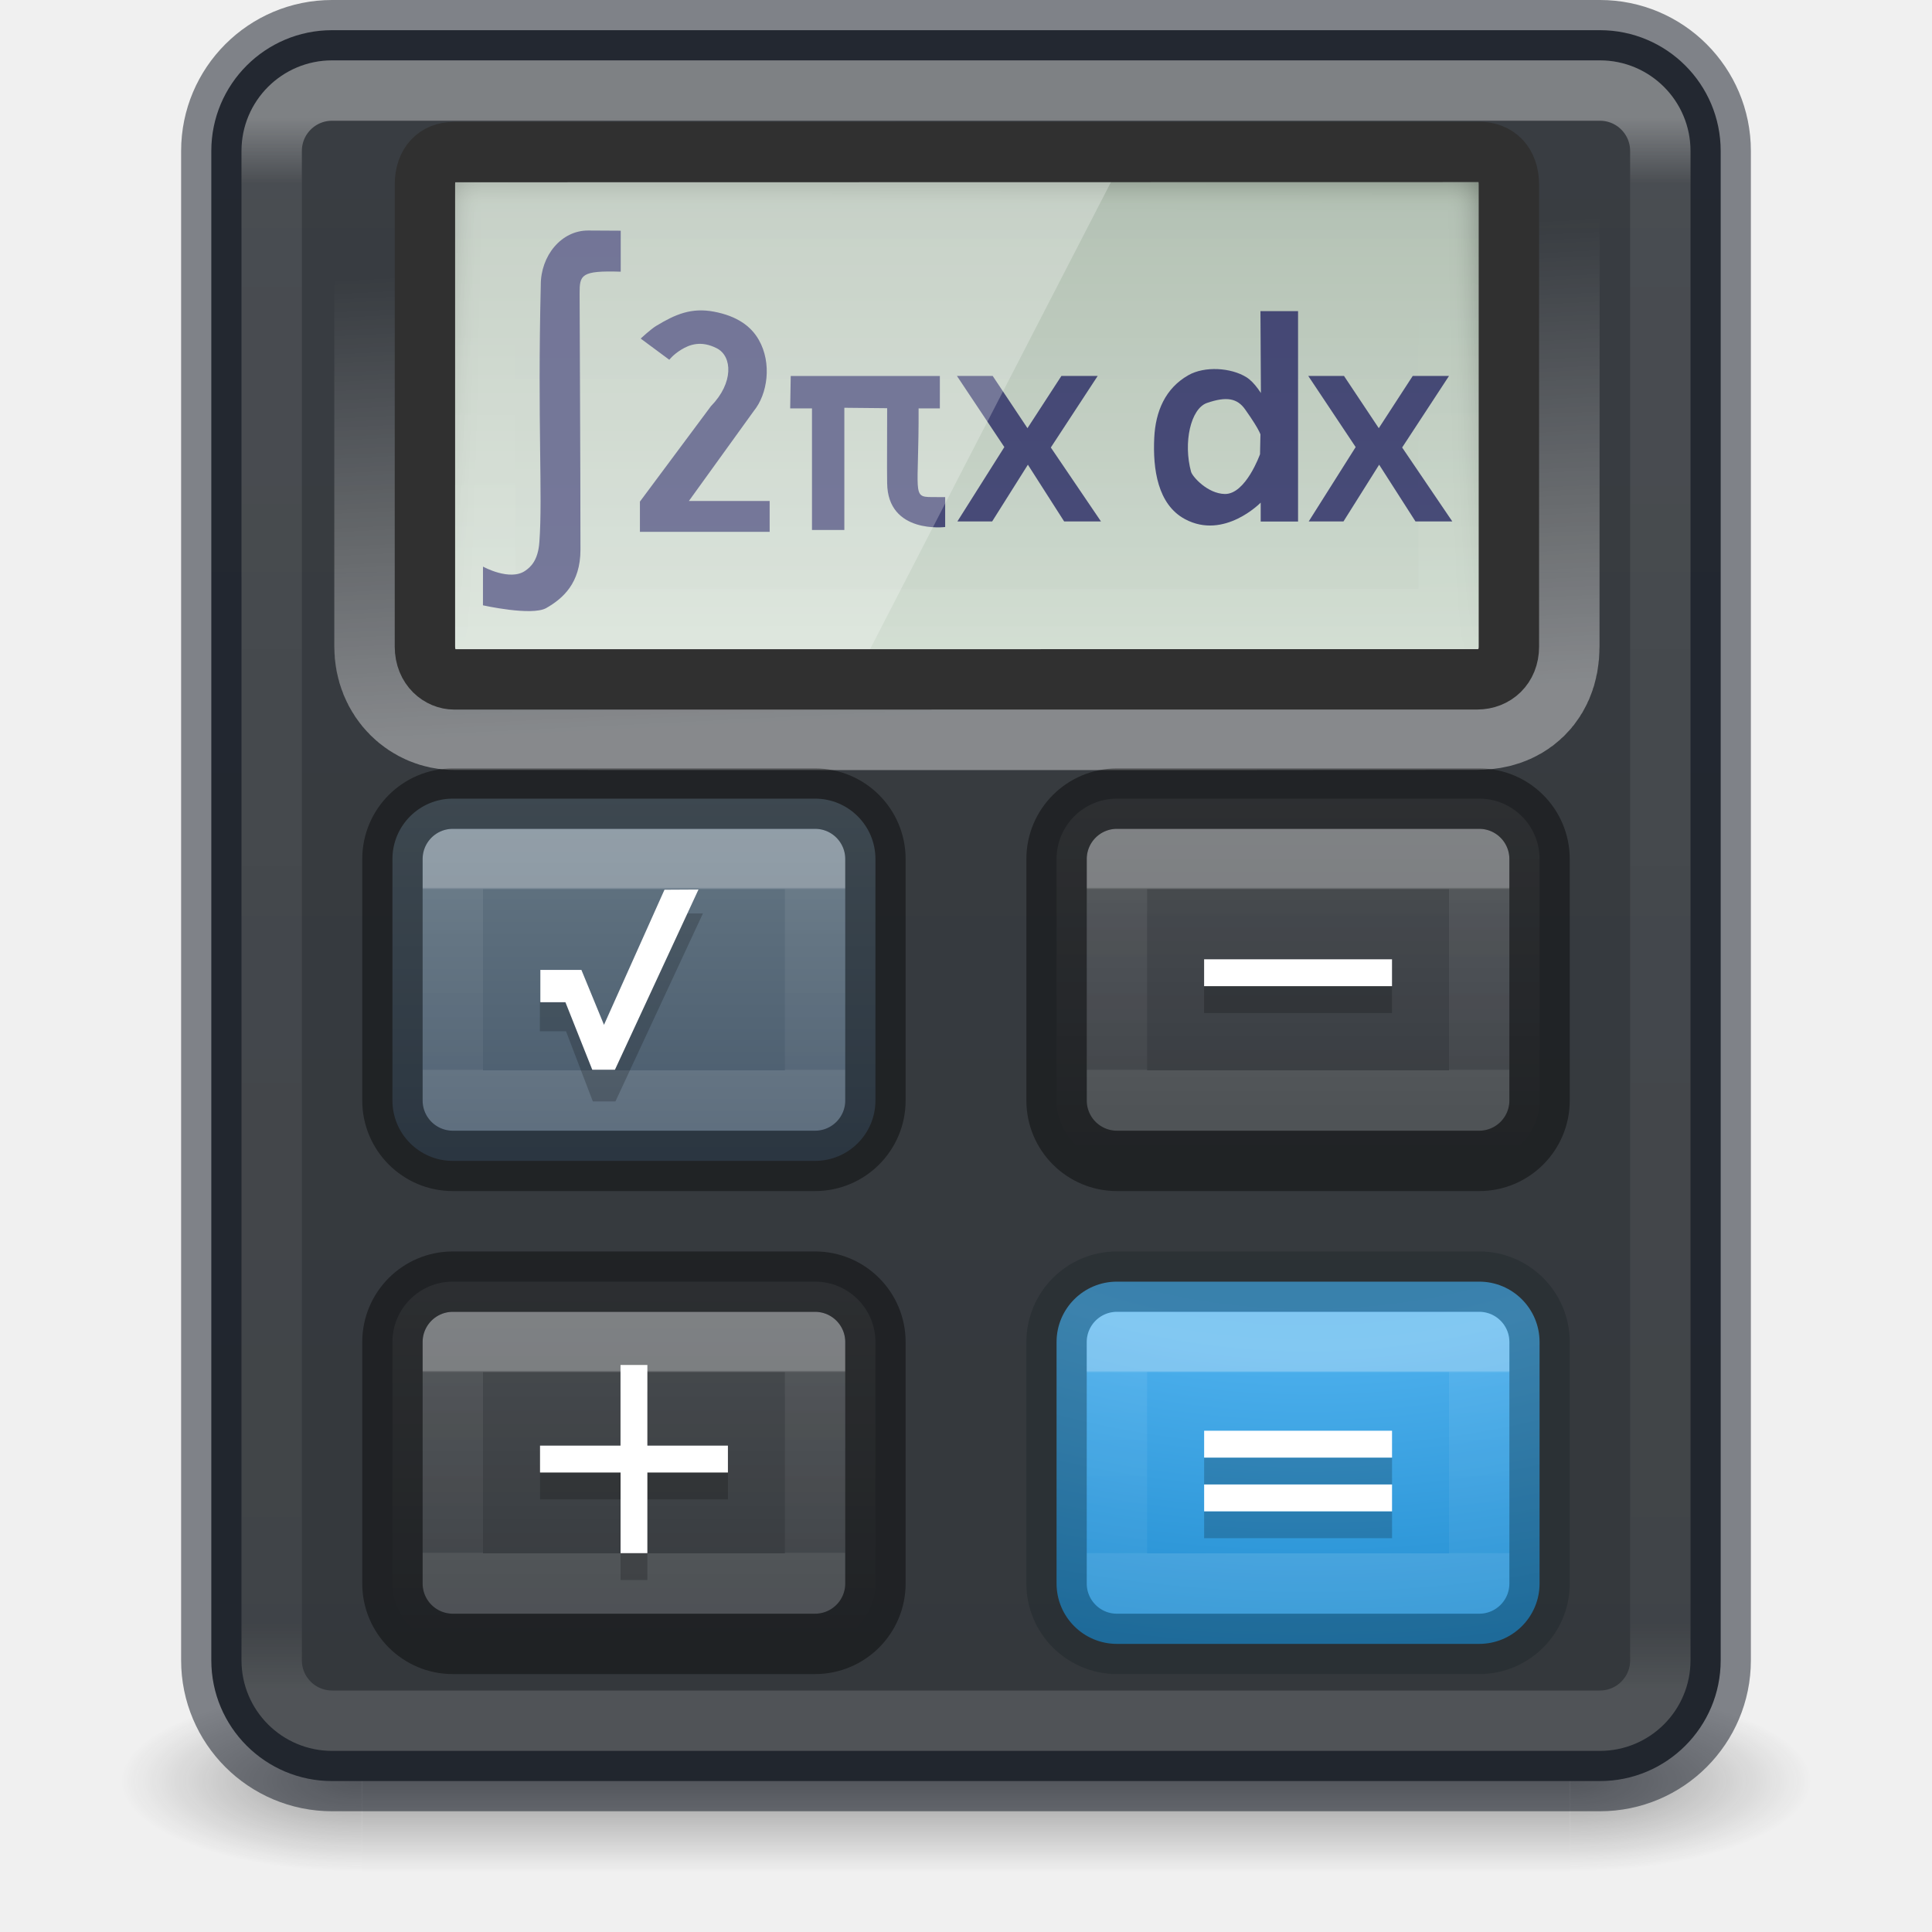
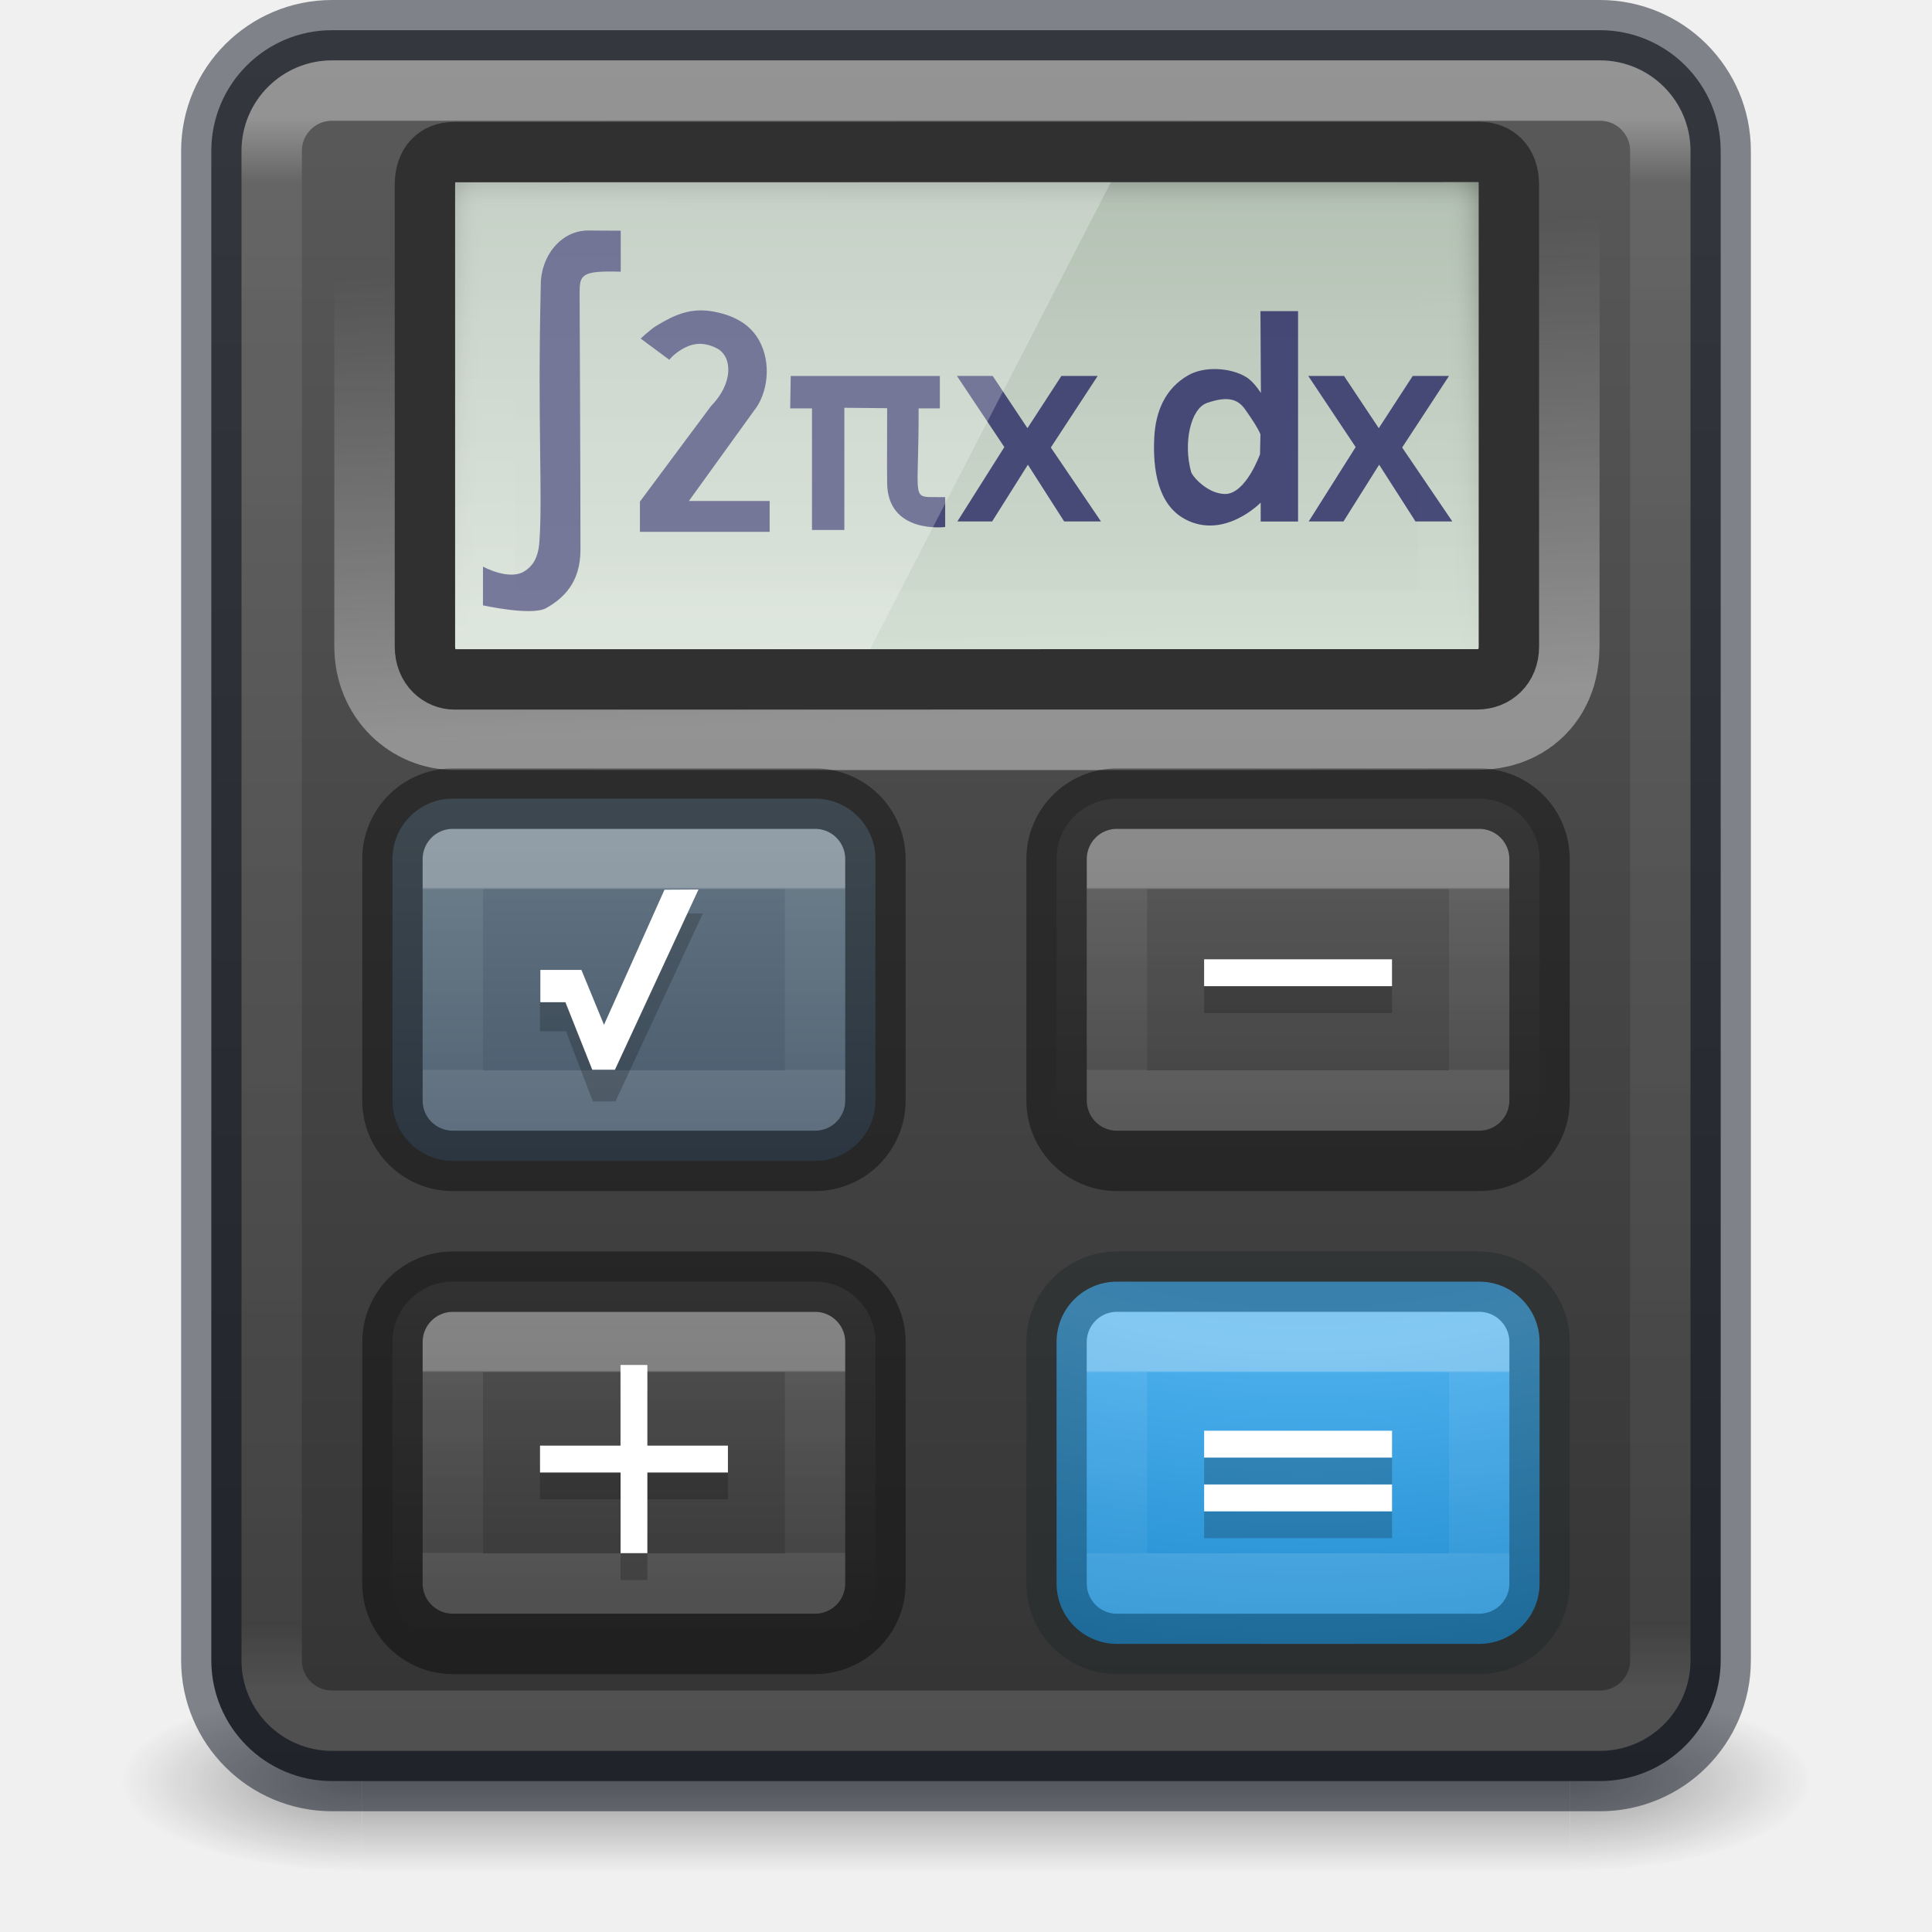
<svg xmlns="http://www.w3.org/2000/svg" xmlns:xlink="http://www.w3.org/1999/xlink" version="1.1" id="svg2" height="32" width="32">
  <defs id="defs4">
    <linearGradient id="linearGradient1076">
      <stop id="stop1072" style="stop-color:#fffeff;stop-opacity:0.102" offset="0" />
      <stop id="stop1074" style="stop-color:#ffffff;stop-opacity:0" offset="1" />
    </linearGradient>
    <linearGradient id="linearGradient1070">
      <stop id="stop1066" style="stop-color:#667885;stop-opacity:1" offset="0" />
      <stop id="stop1068" style="stop-color:#485a6c;stop-opacity:1" offset="1" />
    </linearGradient>
    <linearGradient id="linearGradient6307">
      <stop id="stop6309" offset="0" style="stop-color:#cc0000;stop-opacity:1;" />
      <stop id="stop6311" offset="1" style="stop-color:#cc0000;stop-opacity:0;" />
    </linearGradient>
    <linearGradient y2="42.728" x2="16.806" y1="20.62" x1="16.806" gradientTransform="matrix(1.063476,0,0,1.248428,-1.362135,-24.54288)" gradientUnits="userSpaceOnUse" id="linearGradient4610" xlink:href="#linearGradient4035" />
    <linearGradient id="linearGradient4035">
      <stop offset="0" style="stop-color:#ffffff;stop-opacity:1" id="stop4037" />
      <stop offset="0.056" style="stop-color:#ffffff;stop-opacity:0.235" id="stop4039" />
      <stop offset="0.944" style="stop-color:#ffffff;stop-opacity:0.157" id="stop4041" />
      <stop offset="1" style="stop-color:#ffffff;stop-opacity:0.392" id="stop4043" />
    </linearGradient>
    <linearGradient id="linearGradient3688-166-749-654">
      <stop offset="0" style="stop-color:#181818;stop-opacity:1" id="stop3088" />
      <stop offset="1" style="stop-color:#181818;stop-opacity:0" id="stop3090" />
    </linearGradient>
    <linearGradient id="linearGradient3688-464-309-604">
      <stop offset="0" style="stop-color:#181818;stop-opacity:1" id="stop3094" />
      <stop offset="1" style="stop-color:#181818;stop-opacity:0" id="stop3096" />
    </linearGradient>
    <linearGradient id="linearGradient3702-501-757-795">
      <stop offset="0" style="stop-color:#181818;stop-opacity:0" id="stop3100" />
      <stop offset="0.5" style="stop-color:#181818;stop-opacity:1" id="stop3102" />
      <stop offset="1" style="stop-color:#181818;stop-opacity:0" id="stop3104" />
    </linearGradient>
    <linearGradient gradientTransform="matrix(0.4901961,0,0,0.4915254,-0.1764706,-485.5509)" gradientUnits="userSpaceOnUse" y2="1047.672" x2="33" y1="989.742" x1="33" id="linearGradient4899" xlink:href="#linearGradient3994-617-9-9" />
    <linearGradient id="linearGradient2867-449-88-871-390-598-476-591-434-148-57-177-8-3-3-6-4-8-8-8-5-7">
      <stop offset="0" style="stop-color:#505050;stop-opacity:1" id="stop3750-1-0-7-6-6-1-3-9-3-9" />
      <stop offset="0.262" style="stop-color:#2b2b2b;stop-opacity:1" id="stop3752-3-7-4-0-32-8-923-0-7-0" />
      <stop offset="0.705" style="stop-color:#0a0a0a;stop-opacity:1" id="stop3754-1-8-5-2-7-6-7-1-9-1" />
      <stop offset="1" style="stop-color:#000000;stop-opacity:1" id="stop3756-1-6-2-6-6-1-96-6-0-1" />
    </linearGradient>
    <radialGradient xlink:href="#linearGradient2867-449-88-871-390-598-476-591-434-148-57-177-8-3-3-6-4-8-8-8-5-7" id="radialGradient5299" gradientUnits="userSpaceOnUse" gradientTransform="matrix(0,5.390401,-5.466788,0,70.83827,-45.67712)" cx="7.118" cy="9.957" fx="7.118" fy="9.957" r="12.672" />
    <linearGradient gradientTransform="matrix(0.4666667,0,0,0.4716981,0.6000001,-465.3594)" gradientUnits="userSpaceOnUse" y2="991.362" x2="33" y1="1045.362" x1="33" id="linearGradient6426" xlink:href="#linearGradient4035" />
    <linearGradient id="linearGradient3994-617-9-9">
-       <stop offset="0" style="stop-color:#393d42;stop-opacity:1" id="stop4324-9-7" />
-       <stop offset="1" style="stop-color:#34383c;stop-opacity:1" id="stop4326-1-1" />
+       <stop offset="0" style="stop-color:#5a5a5a;stop-opacity:1" id="stop4324-9-7" />
+       <stop offset="1" style="stop-color:#333333;stop-opacity:1" id="stop4326-1-1" />
    </linearGradient>
    <linearGradient y2="39.999" x2="25.058" y1="47.028" x1="25.058" gradientTransform="matrix(0.7142857,0,0,0.4285714,-1.19047,1031.219)" gradientUnits="userSpaceOnUse" id="linearGradient3559" xlink:href="#linearGradient3702-501-757-795" />
    <radialGradient r="2.5" fy="43.5" fx="4.993" cy="43.5" cx="4.993" gradientTransform="matrix(1.581937,0,0,0.6,-13.8515,-1075.962)" gradientUnits="userSpaceOnUse" id="radialGradient3562" xlink:href="#linearGradient3688-464-309-604" />
    <radialGradient r="2.5" fy="43.5" fx="4.996" cy="43.5" cx="4.996" gradientTransform="matrix(1.603027,1.5809435e-7,-4.1092973e-8,0.6000046,17.9905,1023.762)" gradientUnits="userSpaceOnUse" id="radialGradient3565" xlink:href="#linearGradient3688-166-749-654" />
    <linearGradient id="linearGradient3600-4">
      <stop id="stop3602-7" style="stop-color:#f4f4f4;stop-opacity:1" offset="0" />
      <stop id="stop3604-6" style="stop-color:#dbdbdb;stop-opacity:1" offset="1" />
    </linearGradient>
    <linearGradient id="linearGradient3977">
      <stop id="stop3979" style="stop-color:#ffffff;stop-opacity:1" offset="0" />
      <stop id="stop3981" style="stop-color:#ffffff;stop-opacity:0.235" offset="0.036" />
      <stop id="stop3983" style="stop-color:#ffffff;stop-opacity:0.157" offset="0.951" />
      <stop id="stop3985" style="stop-color:#ffffff;stop-opacity:0.392" offset="1" />
    </linearGradient>
    <linearGradient y2="43" x2="24" y1="5.564" x1="24" gradientTransform="matrix(0.3513511,0,0,0.4594594,7.567063,3.9743)" gradientUnits="userSpaceOnUse" id="linearGradient4772" xlink:href="#linearGradient3977" />
    <linearGradient y2="47.013" x2="25.132" y1="0.985" x1="25.132" gradientTransform="matrix(0.3999991,0,0,0.3911114,6.400022,5.0145)" gradientUnits="userSpaceOnUse" id="linearGradient4775" xlink:href="#linearGradient3600-4" />
    <linearGradient y2="1015.362" x2="32" y1="1017.87" x1="32" spreadMethod="reflect" gradientTransform="matrix(0.4545455,0,0,1,1,21.99993)" gradientUnits="userSpaceOnUse" id="linearGradient4781" xlink:href="#linearGradient6307" />
    <linearGradient x1="22.004" y1="47.813" x2="22.004" y2="3.364" id="linearGradient3031" xlink:href="#linearGradient3104-5" gradientUnits="userSpaceOnUse" gradientTransform="matrix(0.4857148,0,0,0.477213,2.694404,2.638432)" />
    <linearGradient id="linearGradient3104-5">
      <stop id="stop3106-2" style="stop-color:#aaaaaa;stop-opacity:1" offset="0" />
      <stop id="stop3108-5" style="stop-color:#c8c8c8;stop-opacity:1" offset="1" />
    </linearGradient>
    <linearGradient x1="24" y1="7.645" x2="24" y2="46.175" id="linearGradient4161" xlink:href="#linearGradient3924-0" gradientUnits="userSpaceOnUse" gradientTransform="matrix(0.6756757,0,0,0.6756757,-3.216217,-3.216206)" />
    <linearGradient id="linearGradient3924-0">
      <stop id="stop3926-6" style="stop-color:#ffffff;stop-opacity:1" offset="0" />
      <stop id="stop3928-3" style="stop-color:#ffffff;stop-opacity:0.235" offset="0.042" />
      <stop id="stop3930-2" style="stop-color:#ffffff;stop-opacity:0.157" offset="0.958" />
      <stop id="stop3932-62" style="stop-color:#ffffff;stop-opacity:0.392" offset="1" />
    </linearGradient>
    <linearGradient gradientTransform="translate(-32,-5.824872)" xlink:href="#linearGradient6420" id="linearGradient5514" x1="64.634" y1="10.926" x2="64.634" y2="46.313" gradientUnits="userSpaceOnUse" />
    <linearGradient id="linearGradient6420">
      <stop id="stop6422" offset="0" style="stop-color:#000000;stop-opacity:1;" />
      <stop id="stop6424" offset="1" style="stop-color:#000000;stop-opacity:0;" />
    </linearGradient>
    <filter style="color-interpolation-filters:sRGB" id="filter5580" x="-0.035" width="1.07" y="-0.076" height="1.153">
      <feGaussianBlur stdDeviation="1.112" id="feGaussianBlur5582" />
    </filter>
    <linearGradient gradientTransform="matrix(0.2015393,0,0,0.3078227,2.902061,18.27379)" gradientUnits="userSpaceOnUse" y2="-24.098" x2="65.006" y1="-50.261" x1="65.036" id="linearGradient5182" xlink:href="#linearGradient5176" />
    <linearGradient id="linearGradient5176">
      <stop id="stop5178" offset="0" style="stop-color:#000000;stop-opacity:1;" />
      <stop id="stop5180" offset="1" style="stop-color:#000000;stop-opacity:0.474" />
    </linearGradient>
    <linearGradient gradientTransform="matrix(0.2015393,0,0,0.3078227,3.1036,18.27379)" gradientUnits="userSpaceOnUse" y2="-22.753" x2="55.771" y1="-51.253" x1="55.771" id="linearGradient4953" xlink:href="#linearGradient5010" />
    <linearGradient id="linearGradient5010">
      <stop offset="0" style="stop-color:#b1bfb1;stop-opacity:1" id="stop5012" />
      <stop offset="1" style="stop-color:#dae6da;stop-opacity:0.941" id="stop5014" />
    </linearGradient>
    <linearGradient gradientTransform="matrix(0.2015393,0,0,0.3078227,2.902061,18.27379)" gradientUnits="userSpaceOnUse" y2="-46.019" x2="64.175" y1="-20.916" x1="64.983" id="linearGradient5190" xlink:href="#linearGradient5184" />
    <linearGradient id="linearGradient5184">
      <stop id="stop5186" offset="0" style="stop-color:#ffffff;stop-opacity:1;" />
      <stop id="stop5188" offset="1" style="stop-color:#ffffff;stop-opacity:0;" />
    </linearGradient>
    <linearGradient xlink:href="#linearGradient4237-6-5-5" id="linearGradient3653-8-1" gradientUnits="userSpaceOnUse" gradientTransform="matrix(0.1621622,0,0,0.1081081,6.608111,21.63336)" x1="24" y1="9.853" x2="24" y2="37.871" />
    <linearGradient id="linearGradient4237-6-5-5">
      <stop offset="0" style="stop-color:#ffffff;stop-opacity:1" id="stop4239-3-9-6" />
      <stop offset="0.011" style="stop-color:#ffffff;stop-opacity:0.235" id="stop4241-6-4-4" />
      <stop offset="0.994" style="stop-color:#ffffff;stop-opacity:0.157" id="stop4243-5-2-6" />
      <stop offset="1" style="stop-color:#ffffff;stop-opacity:0.392" id="stop4245-9-2-7" />
    </linearGradient>
    <linearGradient y2="39.935" x2="-6.392" y1="30.306" x1="-6.392" gradientTransform="matrix(0.5684211,0,0,0.6090226,14.7036,2.76555)" gradientUnits="userSpaceOnUse" id="linearGradient3820" xlink:href="#linearGradient5221-1-5-5-4-5" />
    <linearGradient id="linearGradient5221-1-5-5-4-5">
      <stop offset="0" style="stop-color:#fffeff;stop-opacity:0.102" id="stop5223-0-5-4-2-1" />
      <stop offset="1" style="stop-color:#ffffff;stop-opacity:0" id="stop5225-4-3-2-1-1" />
    </linearGradient>
    <linearGradient xlink:href="#linearGradient4237-6-5-5" id="linearGradient3653-8" gradientUnits="userSpaceOnUse" gradientTransform="matrix(0.1621622,0,0,0.1081081,6.608111,13.63336)" x1="24" y1="9.853" x2="24" y2="37.871" />
    <linearGradient y2="39.935" x2="-6.392" y1="30.306" x1="-6.392" gradientTransform="matrix(0.5684211,0,0,0.6090226,14.7036,-5.23445)" gradientUnits="userSpaceOnUse" id="linearGradient3728" xlink:href="#linearGradient1070" />
    <linearGradient xlink:href="#linearGradient4237-6-5-5" id="linearGradient3671" gradientUnits="userSpaceOnUse" gradientTransform="matrix(0.1621622,0,0,0.1081081,17.60811,21.63336)" x1="24" y1="9.898" x2="24" y2="37.94" />
    <linearGradient xlink:href="#linearGradient4237-6-5-5" id="linearGradient3653" gradientUnits="userSpaceOnUse" gradientTransform="matrix(0.1621622,0,0,0.1081081,17.60811,13.63336)" x1="24" y1="9.853" x2="24" y2="37.871" />
    <linearGradient xlink:href="#linearGradient1076" id="linearGradient3656" gradientUnits="userSpaceOnUse" gradientTransform="matrix(0.5684211,0,0,0.6090226,25.7036,-5.23445)" x1="-6.392" y1="30.306" x2="-6.392" y2="39.935" />
    <radialGradient xlink:href="#linearGradient2867-449-88-871-390-598-476-591-434-148-57-177-8-3-3-6-4-8-8-8-8" id="radialGradient3674" gradientUnits="userSpaceOnUse" gradientTransform="matrix(0,1.461162,-2.391787,0,45.48575,8.20319)" cx="6.73" cy="9.957" fx="6.2" fy="9.957" r="12.672" />
    <linearGradient id="linearGradient2867-449-88-871-390-598-476-591-434-148-57-177-8-3-3-6-4-8-8-8-8">
      <stop offset="0" style="stop-color:#39a9e9;stop-opacity:1" id="stop3750-1-0-7-6-6-1-3-9-2" />
      <stop offset="0.262" style="stop-color:#4db0ed;stop-opacity:1" id="stop3752-3-7-4-0-32-8-923-0-9" />
      <stop offset="0.557" style="stop-color:#1b88cc;stop-opacity:1" id="stop3754-1-8-5-2-7-6-7-1-9" />
      <stop offset="1" style="stop-color:#ac441f;stop-opacity:1" id="stop3756-1-6-2-6-6-1-96-6-7" />
    </linearGradient>
  </defs>
  <g transform="translate(0,-1020.362)" id="g3567" style="opacity:0.4">
    <rect width="4" height="3" x="26" y="1048.362" id="rect2801" style="opacity:1;fill:url(#radialGradient3565);fill-opacity:1;stroke:none" />
    <rect width="4" height="3" x="-6" y="-1051.362" transform="scale(-1)" id="rect3696" style="opacity:1;fill:url(#radialGradient3562);fill-opacity:1;stroke:none" />
    <rect width="20" height="3" x="6" y="1048.362" id="rect3700" style="opacity:1;fill:url(#linearGradient3559);fill-opacity:1;stroke:none" />
  </g>
  <rect style="fill:url(#linearGradient4899);stroke:none" id="rect4897" y="0.5" x="3.5" ry="2" rx="2" height="29" width="25" />
  <rect width="25" height="29" rx="2" ry="2" x="3.5" y="0.5" id="rect3993" style="opacity:0.5;fill:none;stroke:#0e141f;stroke-width:1;stroke-opacity:1" />
  <rect width="23" height="27" rx="1" ry="1" x="4.5" y="1.5" id="rect6741-5-0-2-3" style="fill:none;stroke:url(#linearGradient4161);stroke-width:1;stroke-linecap:round;stroke-linejoin:round;stroke-miterlimit:4;stroke-dasharray:none;stroke-dashoffset:0;stroke-opacity:1;font-variant-east_asian:normal;opacity:0.35;vector-effect:none;fill-opacity:1" />
  <path id="rect5156" d="m 7.451,2.42 17.049,0.099 c 0.253,0.001 0.495,0.185 0.495,0.538 l -0.002,7.653 c -1.39e-4,0.461 -0.296,0.541 -0.525,0.541 -4.286,0.007 -11.24,0.003 -16.947,0.002 -0.229,-5e-6 -0.484,-0.192 -0.484,-0.545 v -7.652 c 0,-0.353 0.184,-0.638 0.413,-0.638 z" style="color:#000000;display:inline;overflow:visible;visibility:visible;opacity:0.4;fill:none;stroke:url(#linearGradient5190);stroke-width:3;stroke-linecap:round;stroke-linejoin:bevel;stroke-miterlimit:4;stroke-dasharray:none;stroke-dashoffset:0;stroke-opacity:1;marker:none;paint-order:fill markers stroke;enable-background:accumulate" />
  <path id="rect5158" d="m 7.466,2.523 17.035,-0.003 c 0.306,-5.67e-5 0.492,0.186 0.492,0.54 v 7.652 c 0,0.353 -0.194,0.542 -0.524,0.542 l -16.947,0.001 c -0.26,5e-5 -0.484,-0.115 -0.484,-0.469 V 2.997 c 0,-0.296 0.199,-0.474 0.428,-0.474 z" style="color:#000000;display:inline;overflow:visible;visibility:visible;fill:url(#linearGradient4953);fill-opacity:1;fill-rule:nonzero;stroke:none;stroke-width:0.249;stroke-linejoin:bevel;stroke-miterlimit:4;stroke-dasharray:none;marker:none;paint-order:fill markers stroke;enable-background:accumulate" />
  <path id="rect5160" d="m 7.565,2.729 16.896,0.003 c 0.177,2.65e-5 0.314,0.155 0.314,0.351 v 7.602 c 0,0.196 -0.152,0.354 -0.359,0.354 L 7.559,11.051 C 7.344,11.051 7.244,10.944 7.244,10.738 l -0.005,-7.656 C 7.239,2.886 7.4,2.729 7.564,2.729 Z" style="opacity:0.05;fill:none;stroke:url(#linearGradient5182);stroke-width:0.249;stroke-linecap:round;stroke-linejoin:bevel;stroke-miterlimit:4;stroke-dasharray:none;stroke-dashoffset:0;stroke-opacity:1;paint-order:fill markers stroke" />
  <path id="path6175" d="m 10.281,3.821 -0.537,-0.003 c -0.449,-0.003 -0.79,0.421 -0.787,0.906 -0.055,2.307 0.033,3.468 -0.023,4.251 C 8.913,9.28 8.791,9.39 8.702,9.452 8.448,9.632 8,9.385 8,9.385 l -8.117e-4,0.641 c 0,0 0.81,0.181 1.049,0.045 0.276,-0.158 0.566,-0.413 0.566,-0.965 0,-1.499 -0.014,-3.84 -0.014,-4.243 C 9.6,4.555 9.618,4.479 10.281,4.5 Z" style="opacity:0.8;fill:#272863;fill-opacity:1;stroke:none;stroke-width:0.043;stroke-linecap:butt;stroke-linejoin:miter;stroke-miterlimit:4;stroke-dasharray:none;stroke-opacity:1" />
  <path id="path6720" d="m 11.086,5.959 c 0,0 0.062,-0.084 0.195,-0.166 0.142,-0.088 0.334,-0.156 0.592,-0.024 0.258,0.132 0.28,0.574 -0.098,0.959 l -1.176,1.58 v 0.501 h 2.149 V 8.298 h -1.338 l 1.076,-1.492 c 0.228,-0.28 0.302,-0.791 0.082,-1.177 -0.13,-0.228 -0.362,-0.395 -0.743,-0.467 -0.373,-0.07 -0.636,0.042 -0.955,0.235 -0.096,0.058 -0.258,0.211 -0.258,0.211 z" style="opacity:0.8;fill:#272863;fill-opacity:1;stroke:none;stroke-width:0.022;stroke-linecap:butt;stroke-linejoin:miter;stroke-miterlimit:4;stroke-dasharray:none;stroke-opacity:1" />
  <path id="path6722" d="m 13.097,6.228 h 2.47 v 0.536 h -0.352 c 0.005,1.407 -0.113,1.467 0.211,1.469 l 0.229,0.001 v 0.495 c 0,0 -0.953,0.121 -0.961,-0.729 l -0.002,-0.255 0.002,-0.984 -0.709,-0.007 V 8.778 H 13.449 V 6.764 h -0.361 z" style="opacity:0.8;fill:#272863;fill-opacity:1;stroke:none;stroke-width:0.109px;stroke-linecap:butt;stroke-linejoin:miter;stroke-opacity:1" />
  <path id="path6724" d="m 15.85,6.227 h 0.592 l 0.576,0.865 0.562,-0.865 h 0.601 l -0.776,1.185 0.831,1.225 H 17.626 L 17.025,7.697 16.433,8.637 h -0.576 l 0.778,-1.232 z" style="opacity:0.8;fill:#272863;fill-opacity:1;stroke:none;stroke-width:0.011;stroke-linecap:butt;stroke-linejoin:miter;stroke-miterlimit:4;stroke-dasharray:none;stroke-opacity:1" />
  <path id="path6741" d="M 20.877,5.153 H 21.5 V 8.638 H 20.881 V 8.325 c 0,0 -0.604,0.621 -1.253,0.274 -0.455,-0.243 -0.535,-0.833 -0.51,-1.348 0.021,-0.438 0.183,-0.819 0.564,-1.036 0.272,-0.155 0.705,-0.126 0.961,0.032 0.135,0.083 0.256,0.272 0.353,0.452 0.053,0.098 0.033,0.178 0.033,0.178 l -0.143,0.352 c 0,0 0.01,-0.064 -0.262,-0.447 C 20.494,6.597 20.317,6.562 19.992,6.674 19.72,6.768 19.596,7.334 19.728,7.815 19.75,7.894 20,8.177 20.288,8.182 c 0.346,0.005 0.582,-0.659 0.582,-0.659 l 0.016,-0.752 z" style="opacity:0.8;fill:#272863;fill-opacity:1;stroke:none;stroke-width:0.011;stroke-linecap:butt;stroke-linejoin:miter;stroke-miterlimit:4;stroke-dasharray:none;stroke-opacity:1" />
  <path style="opacity:0.7;fill:none;stroke:url(#linearGradient5514);stroke-width:1px;stroke-linecap:butt;stroke-linejoin:miter;stroke-opacity:1;filter:url(#filter5580)" d="M -6.351,39.199 -5.875,4.3 l 75.5,0.125 0.312,34.562" id="path5258" transform="matrix(0.2314911,0,0,0.2314911,8.602215,1.720808)" />
  <path style="opacity:0.25;fill:#ffffff;fill-opacity:1;stroke:#ffffff;stroke-width:0.248;stroke-linecap:round;stroke-linejoin:miter;stroke-miterlimit:4;stroke-dasharray:none;stroke-dashoffset:0;stroke-opacity:1;paint-order:fill markers stroke" d="M 7.539,2.759 18.393,2.761 14.141,11.005 H 7.628 c -0.226,0 -0.351,-0.056 -0.351,-0.286 V 3.11 c 0,-0.246 0.086,-0.351 0.263,-0.351 z" id="path4931" />
  <path id="rect5162" d="m 7.512,2.519 16.985,-0.003 c 0.291,-4.59e-5 0.495,0.19 0.495,0.544 l -9e-6,7.651 c 0,0.332 -0.236,0.541 -0.525,0.541 l -16.944,0.001 c -0.229,5.1e-5 -0.485,-0.191 -0.485,-0.545 V 3.058 c 0,-0.353 0.202,-0.538 0.475,-0.538 z" style="color:#000000;display:inline;overflow:visible;visibility:visible;opacity:1;fill:none;stroke:#303030;stroke-width:1;stroke-linecap:round;stroke-linejoin:bevel;stroke-miterlimit:4;stroke-dasharray:none;stroke-dashoffset:0;stroke-opacity:1;marker:none;paint-order:fill markers stroke;enable-background:accumulate" />
  <path id="path6724-7" d="m 21.669,6.227 h 0.592 l 0.576,0.865 0.562,-0.865 h 0.601 l -0.776,1.185 0.831,1.225 H 23.445 L 22.843,7.697 22.252,8.637 h -0.576 L 22.454,7.405 Z" style="opacity:0.8;fill:#272863;fill-opacity:1;stroke:none;stroke-width:0.011;stroke-linecap:butt;stroke-linejoin:miter;stroke-miterlimit:4;stroke-dasharray:none;stroke-opacity:1" />
  <rect width="8" height="6" rx="1" ry="1" x="17.5" y="21.228" id="rect5505-21-0" style="color:#000000;display:inline;overflow:visible;visibility:visible;fill:url(#radialGradient3674);fill-opacity:1;fill-rule:nonzero;stroke:none;stroke-width:1;marker:none;enable-background:accumulate" />
  <rect width="8" height="6" rx="1" ry="1" x="17.5" y="21.228" id="rect5505-21-3-2-3" style="color:#000000;display:inline;overflow:visible;visibility:visible;opacity:0.4;fill:none;stroke:#162023;stroke-width:1;stroke-linecap:round;stroke-linejoin:round;stroke-miterlimit:4;stroke-dasharray:none;stroke-dashoffset:0;stroke-opacity:0.792;marker:none;enable-background:accumulate" />
  <rect width="8" height="6" rx="1" ry="1" x="17.5" y="13.228" id="rect5505-21-0-8" style="color:#000000;display:inline;overflow:visible;visibility:visible;fill:url(#linearGradient3656);fill-opacity:1;fill-rule:nonzero;stroke:none;stroke-width:1;marker:none;enable-background:accumulate" />
  <rect width="6" height="4" x="18.5" y="14.228" id="rect6741-1-2" style="opacity:0.3;fill:none;stroke:url(#linearGradient3653);stroke-width:1;stroke-linecap:round;stroke-linejoin:round;stroke-miterlimit:4;stroke-dasharray:none;stroke-dashoffset:0;stroke-opacity:1" />
  <rect width="8" height="6" rx="1" ry="1" x="17.5" y="13.228" id="rect5505-21-3-2-3-9" style="color:#000000;display:inline;overflow:visible;visibility:visible;opacity:0.4;fill:none;stroke:#000000;stroke-width:1;stroke-linecap:round;stroke-linejoin:round;stroke-miterlimit:4;stroke-dasharray:none;stroke-dashoffset:0;stroke-opacity:1;marker:none;enable-background:accumulate" />
  <path style="color:#000000;font-style:normal;font-variant:normal;font-weight:normal;font-stretch:normal;font-size:9.881px;line-height:125%;font-family:Helvetica;-inkscape-font-specification:Helvetica;letter-spacing:0px;word-spacing:0px;display:inline;overflow:visible;visibility:visible;opacity:0.2;fill:#000000;fill-opacity:1;fill-rule:nonzero;stroke:none;stroke-width:1;marker:none;enable-background:new" d="m 19.944,16.334 v 0.445 h 0.389 0.778 0.778 0.389 0.778 V 16.334 H 22.278 21.889 21.111 20.722 Z" id="path3695" />
  <path style="font-style:normal;font-variant:normal;font-weight:normal;font-stretch:normal;font-size:9.881px;line-height:125%;font-family:Helvetica;-inkscape-font-specification:Helvetica;letter-spacing:0px;word-spacing:0px;display:inline;fill:#ffffff;fill-opacity:1;stroke:none;enable-background:new" d="m 19.944,15.889 v 0.445 h 0.389 0.778 0.778 0.389 0.778 V 15.889 H 22.278 21.889 21.111 20.722 Z" id="path3685" />
  <g id="g3699" transform="translate(-0.055565,0.4845628)">
    <path id="path3691" d="m 20,23.658 v 0.445 h 0.389 0.778 0.778 0.389 0.778 V 23.658 h -0.778 -0.389 -0.778 -0.389 z" style="color:#000000;font-style:normal;font-variant:normal;font-weight:normal;font-stretch:normal;font-size:9.881px;line-height:125%;font-family:Helvetica;-inkscape-font-specification:Helvetica;letter-spacing:0px;word-spacing:0px;display:inline;overflow:visible;visibility:visible;opacity:0.2;fill:#000000;fill-opacity:1;fill-rule:nonzero;stroke:none;stroke-width:1;marker:none;enable-background:new" />
    <path id="path4249-4" d="m 20,24.548 v 0.445 h 0.389 0.778 0.778 0.389 0.778 v -0.445 h -0.778 -0.389 -0.778 -0.389 z" style="color:#000000;font-style:normal;font-variant:normal;font-weight:normal;font-stretch:normal;font-size:9.881px;line-height:125%;font-family:Helvetica;-inkscape-font-specification:Helvetica;letter-spacing:0px;word-spacing:0px;display:inline;overflow:visible;visibility:visible;opacity:0.2;fill:#000000;fill-opacity:1;fill-rule:nonzero;stroke:none;stroke-width:1;marker:none;enable-background:new" />
    <path id="path3681" d="m 20,23.213 v 0.445 h 0.389 0.778 0.778 0.389 0.778 v -0.445 h -0.778 -0.389 -0.778 -0.389 z" style="font-style:normal;font-variant:normal;font-weight:normal;font-stretch:normal;font-size:9.881px;line-height:125%;font-family:Helvetica;-inkscape-font-specification:Helvetica;letter-spacing:0px;word-spacing:0px;display:inline;fill:#ffffff;fill-opacity:1;stroke:none;enable-background:new" />
    <path id="path4249" d="m 20,24.103 v 0.445 h 0.389 0.778 0.778 0.389 0.778 v -0.445 h -0.778 -0.389 -0.778 -0.389 z" style="font-style:normal;font-variant:normal;font-weight:normal;font-stretch:normal;font-size:9.881px;line-height:125%;font-family:Helvetica;-inkscape-font-specification:Helvetica;letter-spacing:0px;word-spacing:0px;display:inline;fill:#ffffff;fill-opacity:1;stroke:none;enable-background:new" />
  </g>
  <rect width="6" height="4" x="18.5" y="22.228" id="rect6741-1" style="opacity:0.3;fill:none;stroke:url(#linearGradient3671);stroke-width:1;stroke-linecap:round;stroke-linejoin:round;stroke-miterlimit:4;stroke-dasharray:none;stroke-dashoffset:0;stroke-opacity:1" />
  <rect width="8" height="6" rx="1" ry="1" x="6.5" y="13.228" id="rect5505-21-0-8-6" style="color:#000000;display:inline;overflow:visible;visibility:visible;fill:url(#linearGradient3728);fill-opacity:1;fill-rule:nonzero;stroke:none;stroke-width:1;marker:none;enable-background:accumulate" />
  <rect width="6" height="4" x="7.5" y="14.228" id="rect6741-1-2-8" style="opacity:0.3;fill:none;stroke:url(#linearGradient3653-8);stroke-width:1;stroke-linecap:round;stroke-linejoin:round;stroke-miterlimit:4;stroke-dasharray:none;stroke-dashoffset:0;stroke-opacity:1" />
  <rect width="8" height="6" rx="1" ry="1" x="6.5" y="13.228" id="rect5505-21-3-2-3-9-2" style="color:#000000;display:inline;overflow:visible;visibility:visible;opacity:0.4;fill:none;stroke:#000000;stroke-width:1;stroke-linecap:round;stroke-linejoin:round;stroke-miterlimit:4;stroke-dasharray:none;stroke-dashoffset:0;stroke-opacity:1;marker:none;enable-background:accumulate" />
  <rect width="8" height="6" rx="1" ry="1" x="6.5" y="21.228" id="rect5505-21-0-8-6-8" style="color:#000000;display:inline;overflow:visible;visibility:visible;fill:url(#linearGradient3820);fill-opacity:1;fill-rule:nonzero;stroke:none;stroke-width:1;marker:none;enable-background:accumulate" />
  <rect width="6" height="4" x="7.5" y="22.228" id="rect6741-1-2-8-0" style="opacity:0.3;fill:none;stroke:url(#linearGradient3653-8-1);stroke-width:1;stroke-linecap:round;stroke-linejoin:round;stroke-miterlimit:4;stroke-dasharray:none;stroke-dashoffset:0;stroke-opacity:1" />
  <rect width="8" height="6" rx="1" ry="1" x="6.5" y="21.228" id="rect5505-21-3-2-3-9-2-3" style="color:#000000;display:inline;overflow:visible;visibility:visible;opacity:0.4;fill:none;stroke:#000000;stroke-width:1;stroke-linecap:round;stroke-linejoin:round;stroke-miterlimit:4;stroke-dasharray:none;stroke-dashoffset:0;stroke-opacity:1;marker:none;enable-background:accumulate" />
  <g id="g3859" transform="translate(0.055569,8.29929)">
    <path id="path3697" d="m 10.222,14.754 v 0.39 0.779 0.167 H 10.056 9.667 8.889 v 0.445 h 0.389 0.778 0.167 v 0.167 0.39 0.779 h 0.444 V 17.091 16.702 16.535 h 0.167 0.389 0.778 V 16.09 h -0.778 -0.389 -0.167 v -0.167 -0.39 -0.779 z" style="color:#000000;font-style:normal;font-variant:normal;font-weight:normal;font-stretch:normal;font-size:9.881px;line-height:125%;font-family:Helvetica;-inkscape-font-specification:Helvetica;letter-spacing:0px;word-spacing:0px;display:inline;overflow:visible;visibility:visible;opacity:0.2;fill:#000000;fill-opacity:1;fill-rule:nonzero;stroke:none;stroke-width:1;marker:none;enable-background:new" />
    <path id="path3687" d="m 10.222,14.309 v 0.39 0.779 0.167 H 10.056 9.667 8.889 v 0.445 h 0.389 0.778 0.167 v 0.167 0.39 0.779 h 0.444 V 16.646 16.257 16.09 h 0.167 0.389 0.778 v -0.445 h -0.778 -0.389 -0.167 v -0.167 -0.39 -0.779 z" style="font-style:normal;font-variant:normal;font-weight:normal;font-stretch:normal;font-size:9.881px;line-height:125%;font-family:Helvetica;-inkscape-font-specification:Helvetica;letter-spacing:0px;word-spacing:0px;display:inline;fill:#ffffff;fill-opacity:1;stroke:none;enable-background:new" />
  </g>
  <path style="opacity:0.2;fill:#000000;fill-opacity:1;stroke:#000000;stroke-width:0.2;stroke-linecap:butt;stroke-linejoin:miter;stroke-miterlimit:4;stroke-dasharray:none;stroke-opacity:1" d="m 9.042,16.689 h 0.516 l 0.443,1.064 1.08,-2.524 h 0.405 l -1.356,2.914 H 9.888 L 9.444,16.981 H 9.042 Z" id="path5193" />
  <path id="path5232" d="m 9.05,16.165 h 0.513 L 10,17.228 l 1.071,-2.392 0.341,-0.002 -1.291,2.785 H 9.878 L 9.433,16.5 H 9.05 Z" style="opacity:1;fill:#ffffff;fill-opacity:1;stroke:#ffffff;stroke-width:0.2;stroke-linecap:butt;stroke-linejoin:miter;stroke-miterlimit:4;stroke-dasharray:none;stroke-opacity:1" />
</svg>
